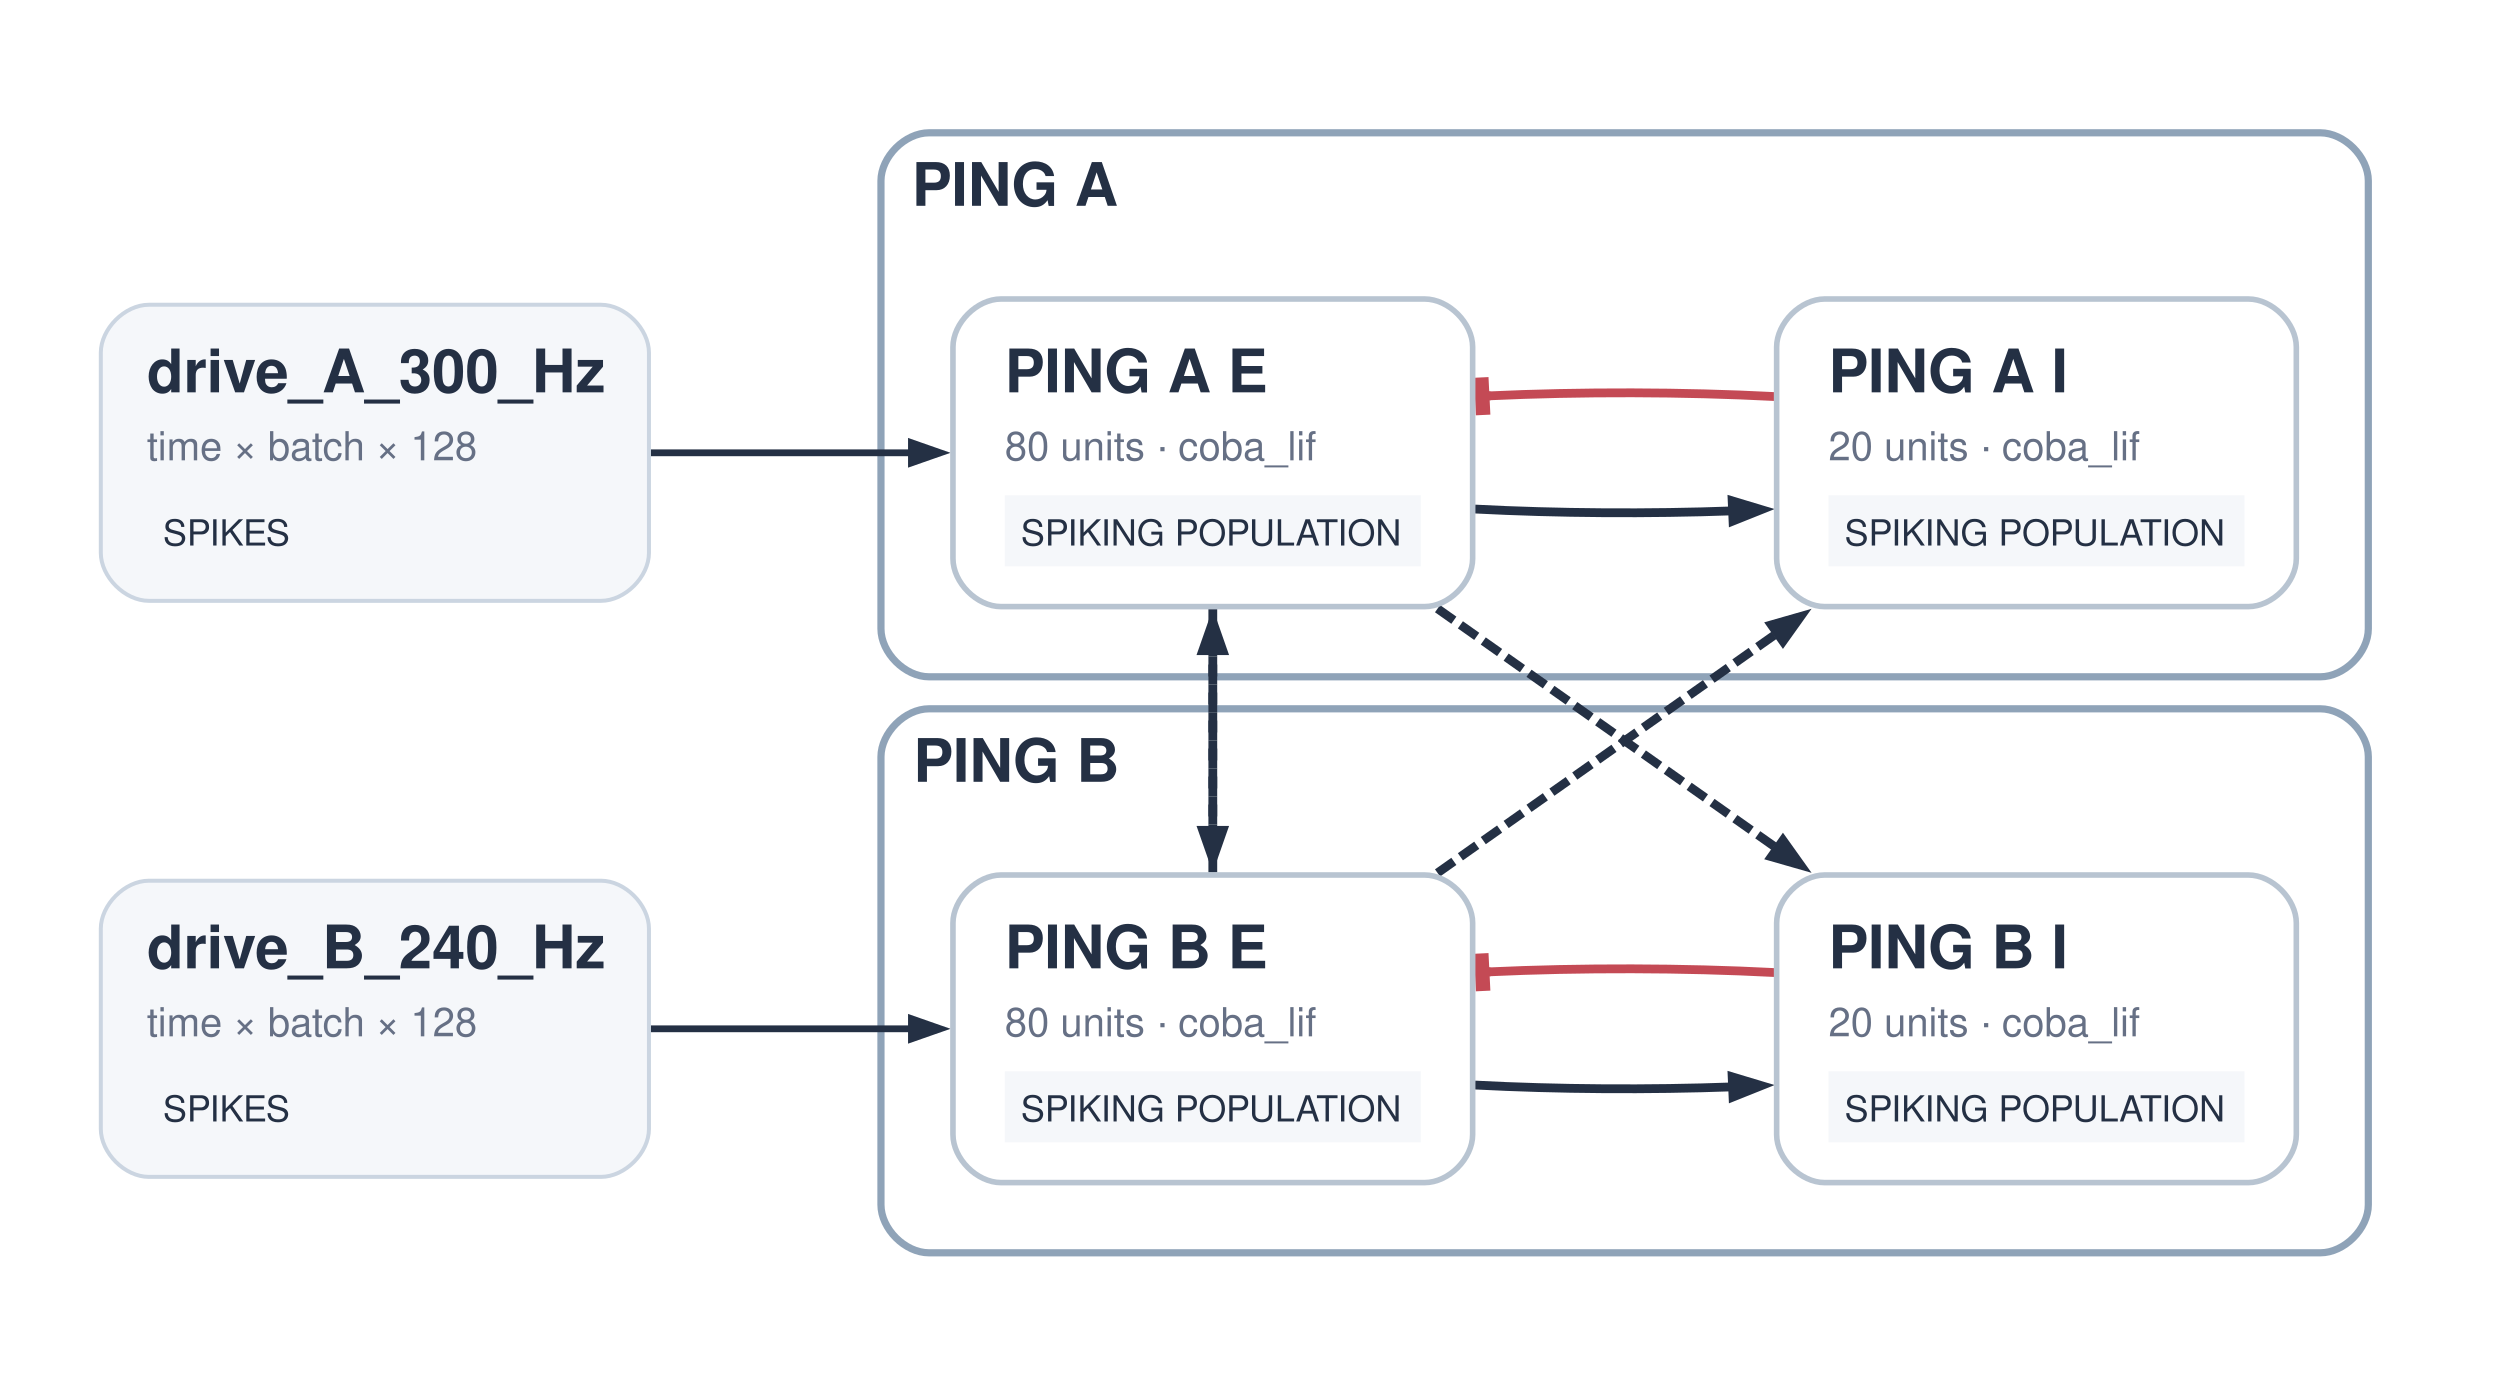
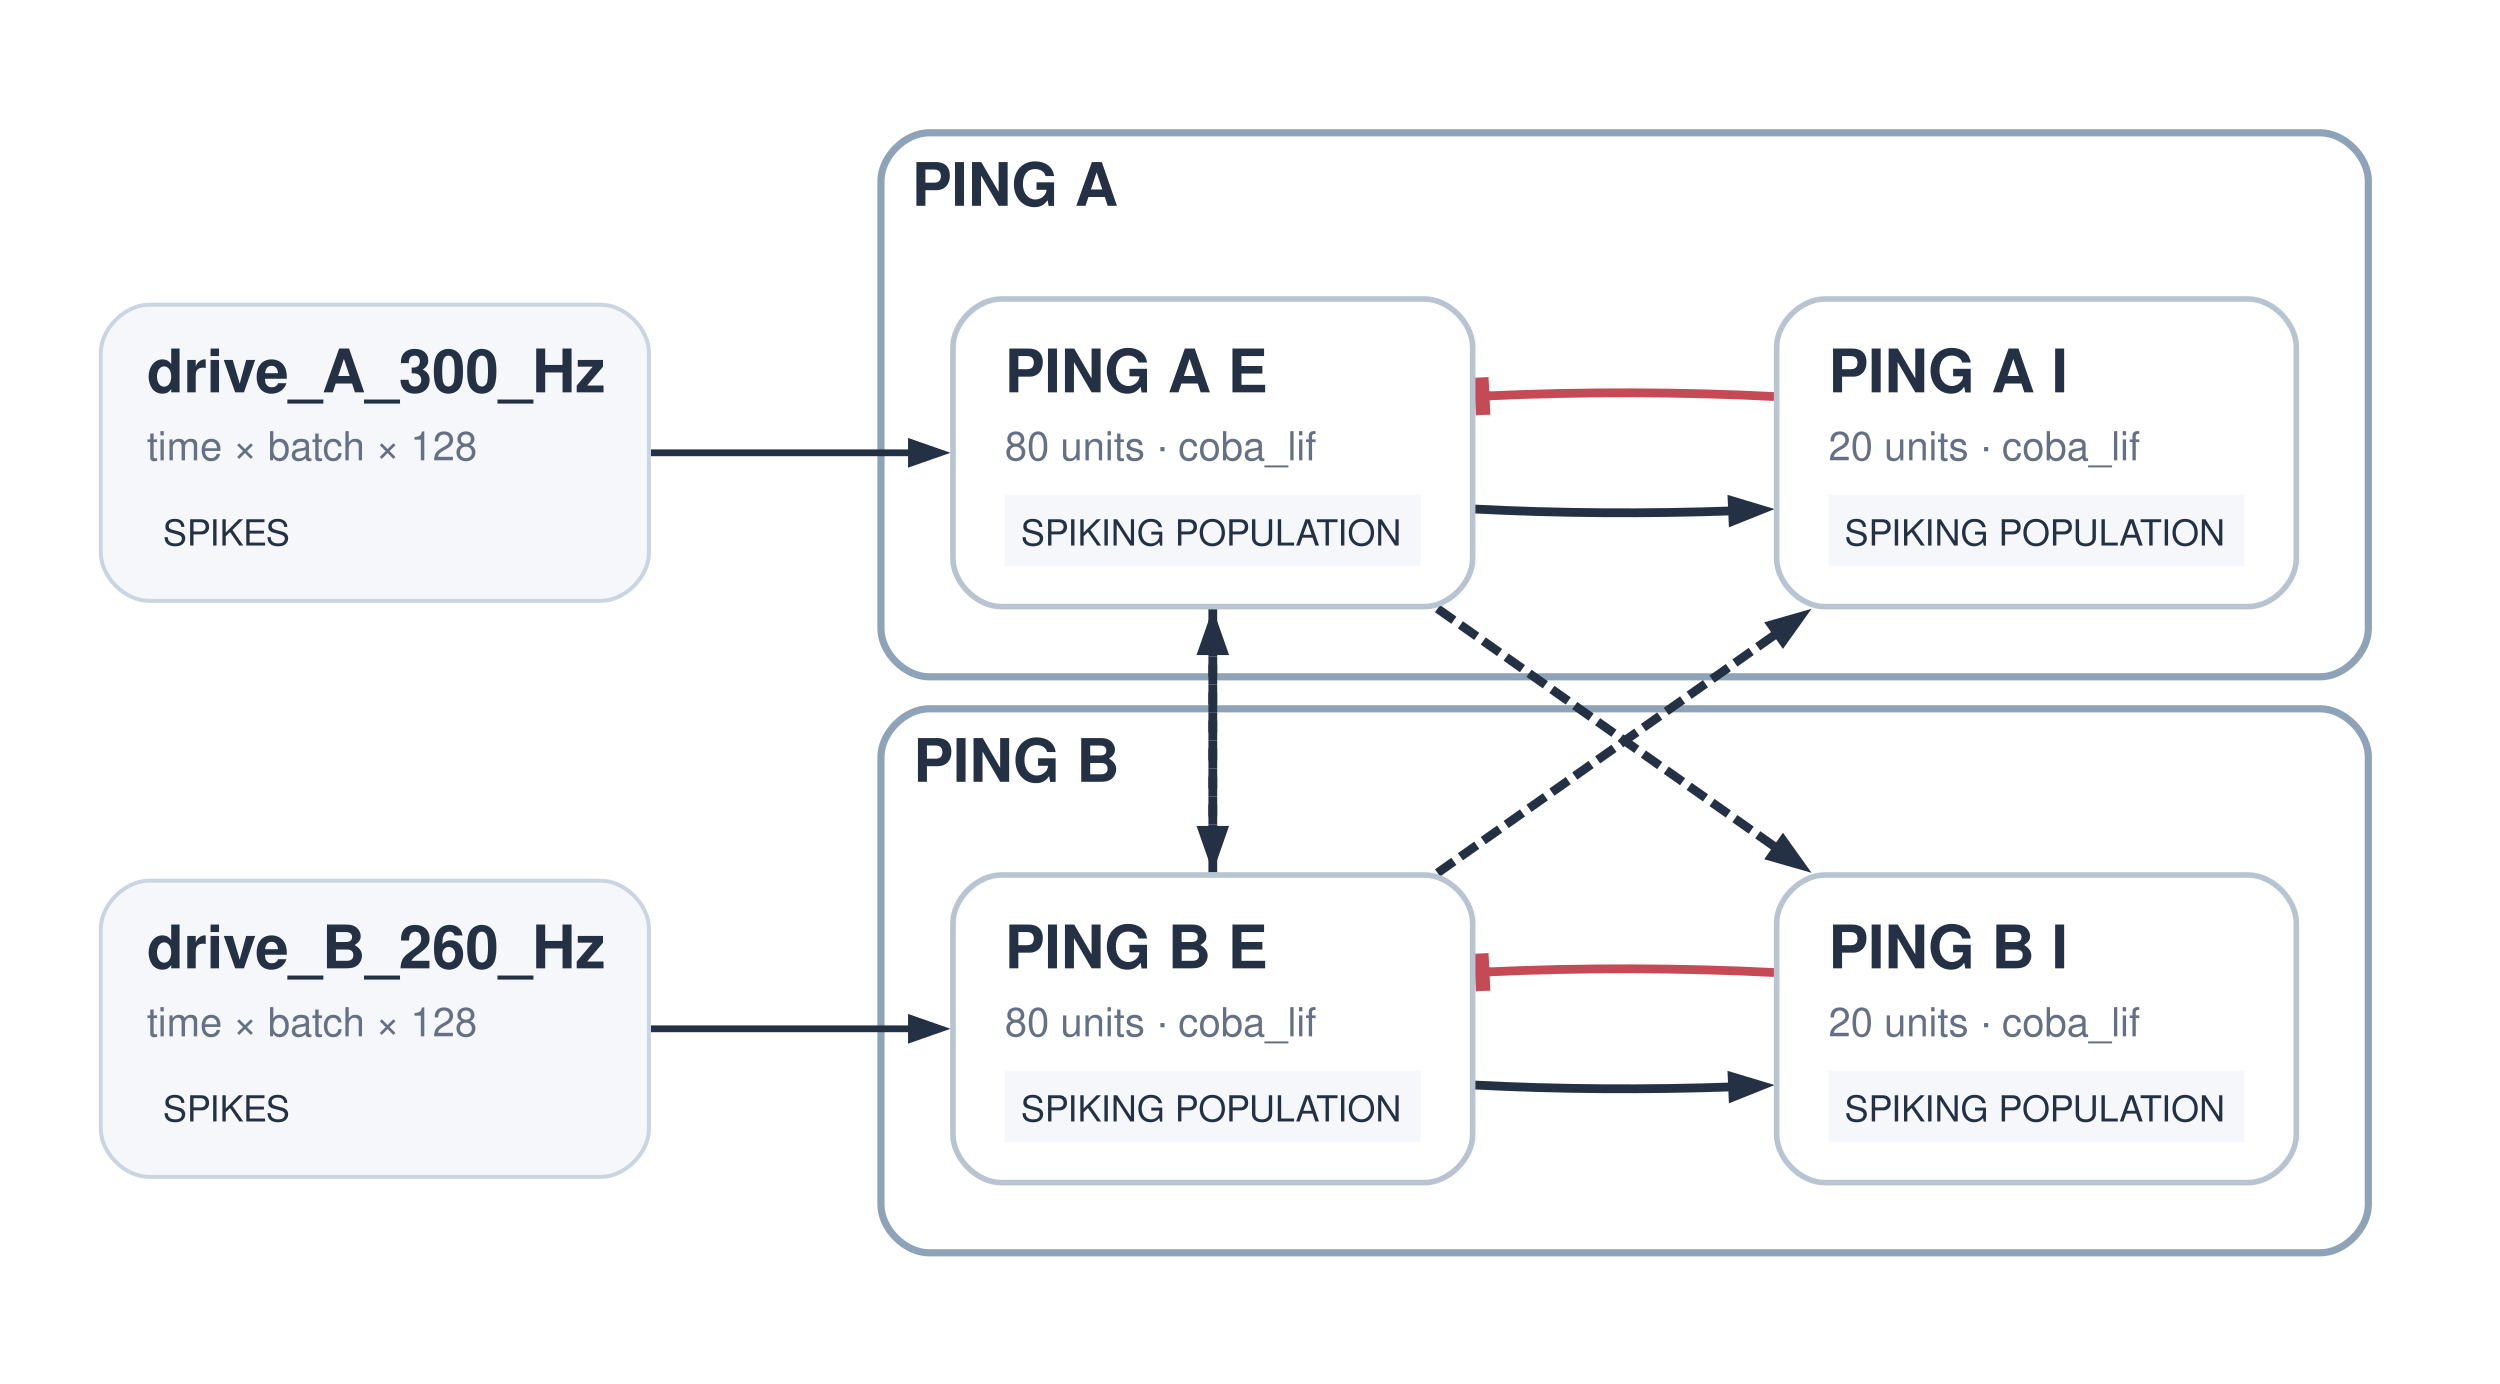
<svg xmlns="http://www.w3.org/2000/svg" width="625pt" height="346pt" viewBox="0.00 0.00 625.00 346.00">
  <g id="graph0" class="graph" transform="scale(1 1) rotate(0) translate(25.2 321.2)">
    <polygon fill="#ffffff" stroke="none" points="-25.2,25.2 -25.2,-321.2 600.08,-321.2 600.08,25.2 -25.2,25.2" />
    <g id="clust1" class="cluster">
      <path fill="#ffffff" stroke="#8fa3b8" stroke-width="1.8" d="M207.04,-152C207.04,-152 554.88,-152 554.88,-152 560.88,-152 566.88,-158 566.88,-164 566.88,-164 566.88,-276 566.88,-276 566.88,-282 560.88,-288 554.88,-288 554.88,-288 207.04,-288 207.04,-288 201.04,-288 195.04,-282 195.04,-276 195.04,-276 195.04,-164 195.04,-164 195.04,-158 201.04,-152 207.04,-152" />
      <text xml:space="preserve" text-anchor="middle" x="228.54" y="-269.75" font-family="Helvetica,sans-Serif" font-weight="bold" font-size="15.00" fill="#243044">PING A</text>
    </g>
    <g id="clust2" class="cluster">
      <path fill="#ffffff" stroke="#8fa3b8" stroke-width="1.8" d="M207.04,-8C207.04,-8 554.88,-8 554.88,-8 560.88,-8 566.88,-14 566.88,-20 566.88,-20 566.88,-132 566.88,-132 566.88,-138 560.88,-144 554.88,-144 554.88,-144 207.04,-144 207.04,-144 201.04,-144 195.04,-138 195.04,-132 195.04,-132 195.04,-20 195.04,-20 195.04,-14 201.04,-8 207.04,-8" />
      <text xml:space="preserve" text-anchor="middle" x="228.92" y="-125.75" font-family="Helvetica,sans-Serif" font-weight="bold" font-size="15.00" fill="#243044">PING B</text>
    </g>
    <g id="e_n_PING_A_input_to_E" class="edge edge excitatory feedforward">
      <path fill="none" stroke="#243044" stroke-width="1.7" d="M137.46,-208C158.36,-208 181.48,-208 202.79,-208" />
      <polygon fill="#243044" stroke="#243044" stroke-width="1.7" points="202.66,-210.52 209.86,-208 202.66,-205.48 202.66,-210.52" />
    </g>
    <g id="e_n_PING_B_input_to_E" class="edge edge excitatory feedforward">
      <path fill="none" stroke="#243044" stroke-width="1.7" d="M137.46,-64C158.36,-64 181.48,-64 202.79,-64" />
      <polygon fill="#243044" stroke="#243044" stroke-width="1.7" points="202.66,-66.52 209.86,-64 202.66,-61.48 202.66,-66.52" />
    </g>
    <g id="e_n_PING_A_E_to_I" class="edge edge excitatory recurrent">
      <path fill="none" stroke="#243044" stroke-width="2.2" d="M343.52,-193.94C364.08,-192.86 386.99,-192.71 408.21,-193.49" />
      <polygon fill="#243044" stroke="#243044" stroke-width="2.2" points="407.84,-195.99 415.14,-193.79 408.06,-190.96 407.84,-195.99" />
    </g>
    <g id="e_n_PING_A_E_to_PING_B_E_K_EE" class="edge edge excitatory feedback">
      <path fill="none" stroke="#243044" stroke-width="2.2" stroke-dasharray="5,2" d="M278,-169.07C278,-150.51 278,-131.96 278,-113.4" />
      <polygon fill="#243044" stroke="#243044" stroke-width="2.2" points="280.52,-113.62 278,-106.42 275.48,-113.62 280.52,-113.62" />
    </g>
    <g id="e_n_PING_A_E_to_PING_B_I_K_EI" class="edge edge excitatory feedback">
      <path fill="none" stroke="#243044" stroke-width="2.2" stroke-dasharray="5,2" d="M334.18,-169.03C360.48,-150.46 392.08,-128.15 419.37,-108.88" />
      <polygon fill="#243044" stroke="#243044" stroke-width="2.2" points="420.54,-111.13 424.97,-104.92 417.64,-107.02 420.54,-111.13" />
    </g>
    <g id="e_n_PING_A_I_to_E" class="edge edge inhibitory recurrent">
      <path fill="none" stroke="#c44a55" stroke-width="2.2" d="M418.47,-222.06C395.68,-223.25 369.98,-223.31 346.91,-222.23" />
      <polygon fill="#c44a55" stroke="#c44a55" stroke-width="2.2" points="344.44,-225.71 344.8,-218.52 346.24,-218.59 345.88,-225.78 344.44,-225.71" />
      <polyline fill="none" stroke="#c44a55" stroke-width="2.2" points="343.9,-222.08 347.5,-222.26" />
    </g>
    <g id="e_n_PING_B_E_to_PING_A_E_K_EE" class="edge edge excitatory feedback">
      <path fill="none" stroke="#243044" stroke-width="2.2" stroke-dasharray="5,2" d="M278,-103.09C278,-121.65 278,-140.21 278,-158.76" />
      <polygon fill="#243044" stroke="#243044" stroke-width="2.2" points="275.48,-158.54 278,-165.74 280.52,-158.54 275.48,-158.54" />
    </g>
    <g id="e_n_PING_B_E_to_PING_A_I_K_EI" class="edge edge excitatory feedback">
      <path fill="none" stroke="#243044" stroke-width="2.2" stroke-dasharray="5,2" d="M334.18,-102.97C360.48,-121.54 392.08,-143.85 419.37,-163.12" />
      <polygon fill="#243044" stroke="#243044" stroke-width="2.2" points="417.64,-164.98 424.97,-167.08 420.54,-160.87 417.64,-164.98" />
    </g>
    <g id="e_n_PING_B_E_to_I" class="edge edge excitatory recurrent">
      <path fill="none" stroke="#243044" stroke-width="2.2" d="M343.52,-49.94C364.08,-48.86 386.99,-48.71 408.21,-49.49" />
      <polygon fill="#243044" stroke="#243044" stroke-width="2.2" points="407.84,-51.99 415.14,-49.79 408.06,-46.96 407.84,-51.99" />
    </g>
    <g id="e_n_PING_B_I_to_E" class="edge edge inhibitory recurrent">
      <path fill="none" stroke="#c44a55" stroke-width="2.2" d="M418.47,-78.06C395.68,-79.25 369.98,-79.31 346.91,-78.23" />
      <polygon fill="#c44a55" stroke="#c44a55" stroke-width="2.2" points="344.44,-81.71 344.8,-74.52 346.24,-74.59 345.88,-81.78 344.44,-81.71" />
      <polyline fill="none" stroke="#c44a55" stroke-width="2.2" points="343.9,-78.08 347.5,-78.26" />
    </g>
    <g id="n_drive_A_300_Hz" class="node node input">
      <path fill="#f5f7fa" stroke="#cbd5e1" d="M125.04,-245.01C125.04,-245.01 12,-245.01 12,-245.01 6,-245.01 0,-239.01 0,-233.01 0,-233.01 0,-182.99 0,-182.99 0,-176.99 6,-170.99 12,-170.99 12,-170.99 125.04,-170.99 125.04,-170.99 131.04,-170.99 137.04,-176.99 137.04,-182.99 137.04,-182.99 137.04,-233.01 137.04,-233.01 137.04,-239.01 131.04,-245.01 125.04,-245.01" />
      <text xml:space="preserve" text-anchor="start" x="11.52" y="-223.12" font-family="Helvetica,sans-Serif" font-weight="bold" font-size="15.00" fill="#243044">drive_A_300_Hz</text>
      <text xml:space="preserve" text-anchor="start" x="11.52" y="-206.12" font-family="Helvetica,sans-Serif" font-size="10.00" fill="#667085">time × batch × 128</text>
      <polygon fill="#f5f7fa" stroke="none" points="11.52,-179.62 11.52,-197.38 125.52,-197.38 125.52,-179.62 11.52,-179.62" />
      <text xml:space="preserve" text-anchor="start" x="15.52" y="-184.82" font-family="Helvetica,sans-Serif" font-size="9.00" fill="#243044">SPIKES</text>
    </g>
-     <g id="n_drive_B_240_Hz" class="node node input">
+     <g id="n_drive_B_260_Hz" class="node node input">
      <path fill="#f5f7fa" stroke="#cbd5e1" d="M125.04,-101.02C125.04,-101.02 12,-101.02 12,-101.02 6,-101.02 0,-95.02 0,-89.02 0,-89.02 0,-38.98 0,-38.98 0,-32.98 6,-26.98 12,-26.98 12,-26.98 125.04,-26.98 125.04,-26.98 131.04,-26.98 137.04,-32.98 137.04,-38.98 137.04,-38.98 137.04,-89.02 137.04,-89.02 137.04,-95.02 131.04,-101.02 125.04,-101.02" />
-       <text xml:space="preserve" text-anchor="start" x="11.52" y="-79.12" font-family="Helvetica,sans-Serif" font-weight="bold" font-size="15.00" fill="#243044">drive_B_240_Hz</text>
+       <text xml:space="preserve" text-anchor="start" x="11.52" y="-79.12" font-family="Helvetica,sans-Serif" font-weight="bold" font-size="15.00" fill="#243044">drive_B_260_Hz</text>
      <text xml:space="preserve" text-anchor="start" x="11.52" y="-62.12" font-family="Helvetica,sans-Serif" font-size="10.00" fill="#667085">time × batch × 128</text>
      <polygon fill="#f5f7fa" stroke="none" points="11.52,-35.62 11.52,-53.38 125.52,-53.38 125.52,-35.62 11.52,-35.62" />
      <text xml:space="preserve" text-anchor="start" x="15.52" y="-40.83" font-family="Helvetica,sans-Serif" font-size="9.00" fill="#243044">SPIKES</text>
    </g>
    <g id="n_PING_A_E" class="node node population spiking">
      <path fill="#ffffff" stroke="#b8c4d1" stroke-width="1.4" d="M330.96,-246.45C330.96,-246.45 225.04,-246.45 225.04,-246.45 219.04,-246.45 213.04,-240.45 213.04,-234.45 213.04,-234.45 213.04,-181.55 213.04,-181.55 213.04,-175.55 219.04,-169.55 225.04,-169.55 225.04,-169.55 330.96,-169.55 330.96,-169.55 336.96,-169.55 342.96,-175.55 342.96,-181.55 342.96,-181.55 342.96,-234.45 342.96,-234.45 342.96,-240.45 336.96,-246.45 330.96,-246.45" />
      <text xml:space="preserve" text-anchor="start" x="226" y="-223.12" font-family="Helvetica,sans-Serif" font-weight="bold" font-size="15.00" fill="#243044">PING A E</text>
      <text xml:space="preserve" text-anchor="start" x="226" y="-206.12" font-family="Helvetica,sans-Serif" font-size="10.00" fill="#667085">80 units · coba_lif</text>
      <polygon fill="#f5f7fa" stroke="none" points="226,-179.62 226,-197.38 330,-197.38 330,-179.62 226,-179.62" />
      <text xml:space="preserve" text-anchor="start" x="230" y="-184.82" font-family="Helvetica,sans-Serif" font-size="9.00" fill="#243044">SPIKING POPULATION</text>
    </g>
    <g id="n_PING_A_I" class="node node population spiking">
      <path fill="#ffffff" stroke="#b8c4d1" stroke-width="1.4" d="M536.88,-246.45C536.88,-246.45 430.96,-246.45 430.96,-246.45 424.96,-246.45 418.96,-240.45 418.96,-234.45 418.96,-234.45 418.96,-181.55 418.96,-181.55 418.96,-175.55 424.96,-169.55 430.96,-169.55 430.96,-169.55 536.88,-169.55 536.88,-169.55 542.88,-169.55 548.88,-175.55 548.88,-181.55 548.88,-181.55 548.88,-234.45 548.88,-234.45 548.88,-240.45 542.88,-246.45 536.88,-246.45" />
      <text xml:space="preserve" text-anchor="start" x="431.92" y="-223.12" font-family="Helvetica,sans-Serif" font-weight="bold" font-size="15.00" fill="#243044">PING A I</text>
      <text xml:space="preserve" text-anchor="start" x="431.92" y="-206.12" font-family="Helvetica,sans-Serif" font-size="10.00" fill="#667085">20 units · coba_lif</text>
      <polygon fill="#f5f7fa" stroke="none" points="431.92,-179.62 431.92,-197.38 535.92,-197.38 535.92,-179.62 431.92,-179.62" />
      <text xml:space="preserve" text-anchor="start" x="435.92" y="-184.82" font-family="Helvetica,sans-Serif" font-size="9.00" fill="#243044">SPIKING POPULATION</text>
    </g>
    <g id="n_PING_B_E" class="node node population spiking">
      <path fill="#ffffff" stroke="#b8c4d1" stroke-width="1.4" d="M330.96,-102.45C330.96,-102.45 225.04,-102.45 225.04,-102.45 219.04,-102.45 213.04,-96.45 213.04,-90.45 213.04,-90.45 213.04,-37.55 213.04,-37.55 213.04,-31.55 219.04,-25.55 225.04,-25.55 225.04,-25.55 330.96,-25.55 330.96,-25.55 336.96,-25.55 342.96,-31.55 342.96,-37.55 342.96,-37.55 342.96,-90.45 342.96,-90.45 342.96,-96.45 336.96,-102.45 330.96,-102.45" />
      <text xml:space="preserve" text-anchor="start" x="226" y="-79.12" font-family="Helvetica,sans-Serif" font-weight="bold" font-size="15.00" fill="#243044">PING B E</text>
      <text xml:space="preserve" text-anchor="start" x="226" y="-62.12" font-family="Helvetica,sans-Serif" font-size="10.00" fill="#667085">80 units · coba_lif</text>
      <polygon fill="#f5f7fa" stroke="none" points="226,-35.62 226,-53.38 330,-53.38 330,-35.62 226,-35.62" />
      <text xml:space="preserve" text-anchor="start" x="230" y="-40.83" font-family="Helvetica,sans-Serif" font-size="9.00" fill="#243044">SPIKING POPULATION</text>
    </g>
    <g id="n_PING_B_I" class="node node population spiking">
      <path fill="#ffffff" stroke="#b8c4d1" stroke-width="1.4" d="M536.88,-102.45C536.88,-102.45 430.96,-102.45 430.96,-102.45 424.96,-102.45 418.96,-96.45 418.96,-90.45 418.96,-90.45 418.96,-37.55 418.96,-37.55 418.96,-31.55 424.96,-25.55 430.96,-25.55 430.96,-25.55 536.88,-25.55 536.88,-25.55 542.88,-25.55 548.88,-31.55 548.88,-37.55 548.88,-37.55 548.88,-90.45 548.88,-90.45 548.88,-96.45 542.88,-102.45 536.88,-102.45" />
      <text xml:space="preserve" text-anchor="start" x="431.92" y="-79.12" font-family="Helvetica,sans-Serif" font-weight="bold" font-size="15.00" fill="#243044">PING B I</text>
      <text xml:space="preserve" text-anchor="start" x="431.92" y="-62.12" font-family="Helvetica,sans-Serif" font-size="10.00" fill="#667085">20 units · coba_lif</text>
      <polygon fill="#f5f7fa" stroke="none" points="431.92,-35.62 431.92,-53.38 535.92,-53.38 535.92,-35.62 431.92,-35.62" />
      <text xml:space="preserve" text-anchor="start" x="435.92" y="-40.83" font-family="Helvetica,sans-Serif" font-size="9.00" fill="#243044">SPIKING POPULATION</text>
    </g>
  </g>
</svg>
